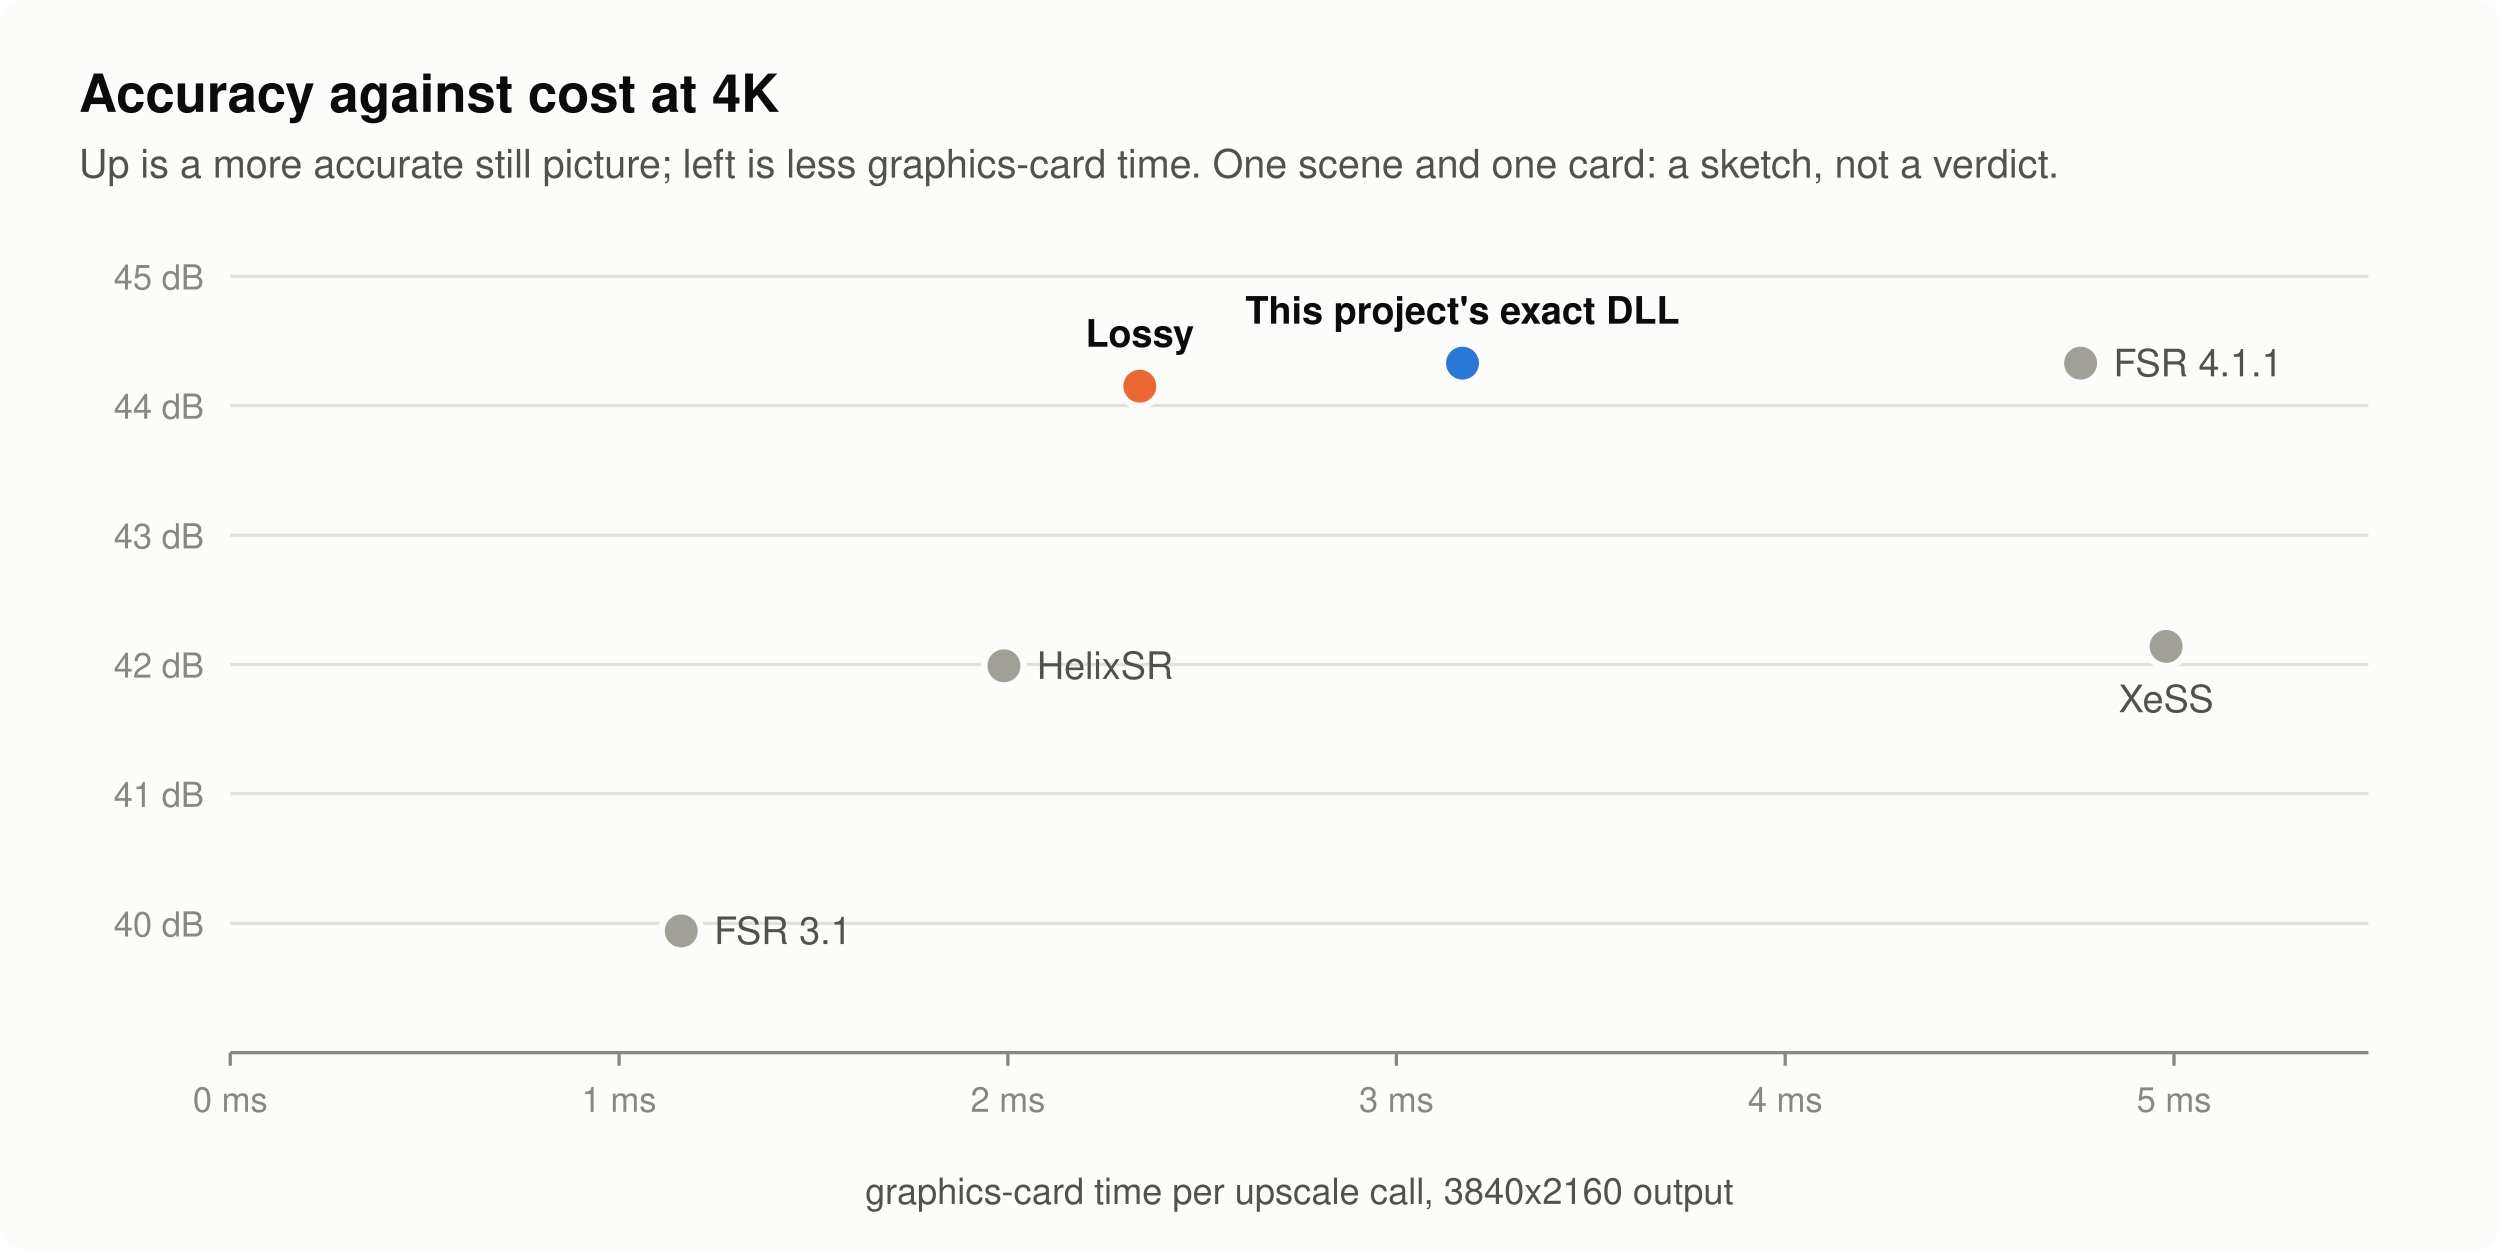
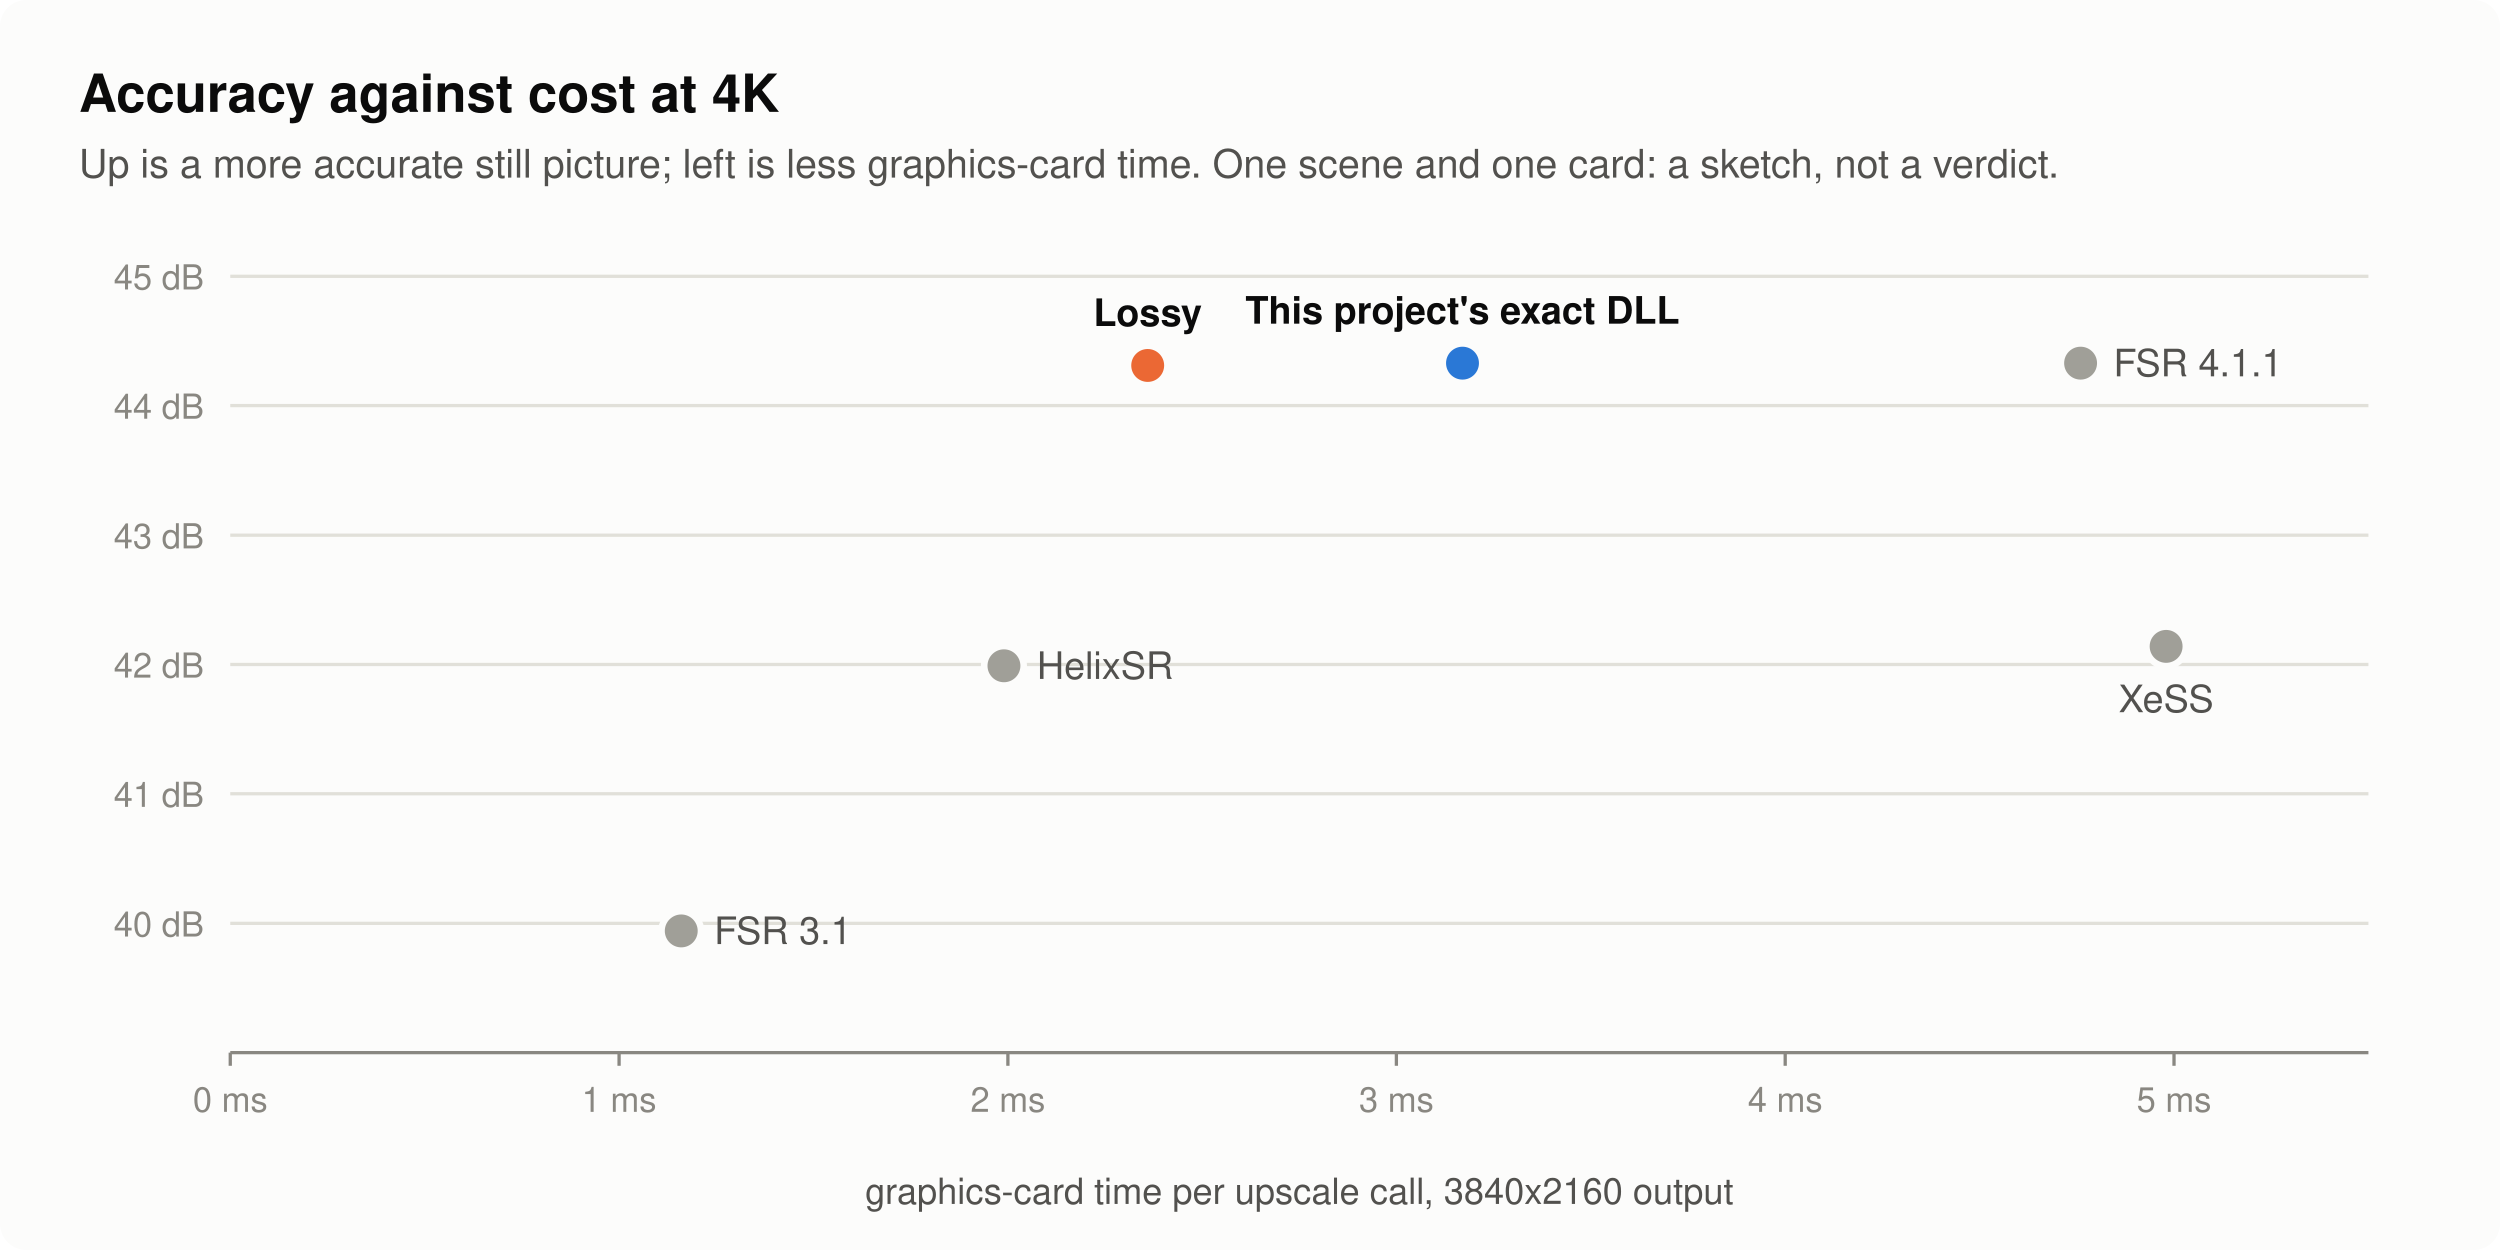
- <svg xmlns="http://www.w3.org/2000/svg" width="760" height="380" viewBox="0 0 760 380" role="img" aria-label="Still-picture accuracy against time per upscale call at 4K. FSR 4.1.1: 4.76 ms, 44.33 dB, This project's exact DLL: 3.17 ms, 44.33 dB, Lossy: 2.34 ms, 44.15 dB, FSR 3.1: 1.16 ms, 39.94 dB, HelixSR: 1.99 ms, 41.99 dB, XeSS: 4.98 ms, 42.14 dB.">
+ <svg xmlns="http://www.w3.org/2000/svg" width="760" height="380" viewBox="0 0 760 380" role="img" aria-label="Still-picture accuracy against time per upscale call at 4K. FSR 4.1.1: 4.76 ms, 44.33 dB, This project's exact DLL: 3.17 ms, 44.33 dB, Lossy: 2.36 ms, 44.31 dB, FSR 3.1: 1.16 ms, 39.94 dB, HelixSR: 1.99 ms, 41.99 dB, XeSS: 4.98 ms, 42.14 dB.">
  <rect x="0.0" y="0.0" width="760.0" height="380.0" rx="8" fill="#fcfcfb" />
  <text x="24.0" y="34.0" font-family="-apple-system, 'Segoe UI', Helvetica, Arial, sans-serif" font-size="16" font-weight="600" text-anchor="start" fill="#0b0b0b">Accuracy against cost at 4K</text>
  <text x="24.0" y="54.0" font-family="-apple-system, 'Segoe UI', Helvetica, Arial, sans-serif" font-size="12" text-anchor="start" fill="#52514e">Up is a more accurate still picture; left is less graphics-card time. One scene and one card: a sketch, not a verdict.</text>
  <line x1="70.0" y1="280.7" x2="720.0" y2="280.7" stroke="#e1e0d9" stroke-width="1" />
  <text x="62.0" y="284.7" font-family="-apple-system, 'Segoe UI', Helvetica, Arial, sans-serif" font-size="10.5" text-anchor="end" fill="#898781">40 dB</text>
  <line x1="70.0" y1="241.3" x2="720.0" y2="241.3" stroke="#e1e0d9" stroke-width="1" />
  <text x="62.0" y="245.3" font-family="-apple-system, 'Segoe UI', Helvetica, Arial, sans-serif" font-size="10.5" text-anchor="end" fill="#898781">41 dB</text>
  <line x1="70.0" y1="202.0" x2="720.0" y2="202.0" stroke="#e1e0d9" stroke-width="1" />
  <text x="62.0" y="206.0" font-family="-apple-system, 'Segoe UI', Helvetica, Arial, sans-serif" font-size="10.5" text-anchor="end" fill="#898781">42 dB</text>
  <line x1="70.0" y1="162.7" x2="720.0" y2="162.7" stroke="#e1e0d9" stroke-width="1" />
  <text x="62.0" y="166.7" font-family="-apple-system, 'Segoe UI', Helvetica, Arial, sans-serif" font-size="10.5" text-anchor="end" fill="#898781">43 dB</text>
  <line x1="70.0" y1="123.3" x2="720.0" y2="123.3" stroke="#e1e0d9" stroke-width="1" />
  <text x="62.0" y="127.3" font-family="-apple-system, 'Segoe UI', Helvetica, Arial, sans-serif" font-size="10.5" text-anchor="end" fill="#898781">44 dB</text>
  <line x1="70.0" y1="84.0" x2="720.0" y2="84.0" stroke="#e1e0d9" stroke-width="1" />
  <text x="62.0" y="88.0" font-family="-apple-system, 'Segoe UI', Helvetica, Arial, sans-serif" font-size="10.5" text-anchor="end" fill="#898781">45 dB</text>
  <line x1="70.0" y1="320.0" x2="70.0" y2="324.0" stroke="#898781" stroke-width="1" />
  <text x="70.0" y="338.0" font-family="-apple-system, 'Segoe UI', Helvetica, Arial, sans-serif" font-size="10.5" text-anchor="middle" fill="#898781">0 ms</text>
  <line x1="188.2" y1="320.0" x2="188.2" y2="324.0" stroke="#898781" stroke-width="1" />
  <text x="188.2" y="338.0" font-family="-apple-system, 'Segoe UI', Helvetica, Arial, sans-serif" font-size="10.5" text-anchor="middle" fill="#898781">1 ms</text>
  <line x1="306.4" y1="320.0" x2="306.4" y2="324.0" stroke="#898781" stroke-width="1" />
  <text x="306.4" y="338.0" font-family="-apple-system, 'Segoe UI', Helvetica, Arial, sans-serif" font-size="10.5" text-anchor="middle" fill="#898781">2 ms</text>
  <line x1="424.5" y1="320.0" x2="424.5" y2="324.0" stroke="#898781" stroke-width="1" />
  <text x="424.5" y="338.0" font-family="-apple-system, 'Segoe UI', Helvetica, Arial, sans-serif" font-size="10.5" text-anchor="middle" fill="#898781">3 ms</text>
  <line x1="542.7" y1="320.0" x2="542.7" y2="324.0" stroke="#898781" stroke-width="1" />
  <text x="542.7" y="338.0" font-family="-apple-system, 'Segoe UI', Helvetica, Arial, sans-serif" font-size="10.5" text-anchor="middle" fill="#898781">4 ms</text>
  <line x1="660.9" y1="320.0" x2="660.9" y2="324.0" stroke="#898781" stroke-width="1" />
  <text x="660.9" y="338.0" font-family="-apple-system, 'Segoe UI', Helvetica, Arial, sans-serif" font-size="10.5" text-anchor="middle" fill="#898781">5 ms</text>
  <line x1="70.0" y1="320.0" x2="720.0" y2="320.0" stroke="#898781" stroke-width="1" />
  <text x="395.0" y="366.0" font-family="-apple-system, 'Segoe UI', Helvetica, Arial, sans-serif" font-size="11" text-anchor="middle" fill="#52514e">graphics-card time per upscale call, 3840x2160 output</text>
  <circle cx="632.5" cy="110.4" r="6" fill="#a09f98" stroke="#fcfcfb" stroke-width="2" />
  <text x="642.5" y="114.4" font-family="-apple-system, 'Segoe UI', Helvetica, Arial, sans-serif" font-size="11.5" text-anchor="start" fill="#52514e">FSR 4.1.1</text>
  <circle cx="444.6" cy="110.4" r="6" fill="#2a78d6" stroke="#fcfcfb" stroke-width="2" />
  <text x="444.6" y="98.4" font-family="-apple-system, 'Segoe UI', Helvetica, Arial, sans-serif" font-size="11.5" font-weight="600" text-anchor="middle" fill="#0b0b0b">This project's exact DLL</text>
-   <circle cx="346.5" cy="117.4" r="6" fill="#eb6834" stroke="#fcfcfb" stroke-width="2" />
-   <text x="346.5" y="105.4" font-family="-apple-system, 'Segoe UI', Helvetica, Arial, sans-serif" font-size="11.5" font-weight="600" text-anchor="middle" fill="#0b0b0b">Lossy</text>
+   <circle cx="348.9" cy="111.1" r="6" fill="#eb6834" stroke="#fcfcfb" stroke-width="2" />
+   <text x="348.9" y="99.1" font-family="-apple-system, 'Segoe UI', Helvetica, Arial, sans-serif" font-size="11.5" font-weight="600" text-anchor="middle" fill="#0b0b0b">Lossy</text>
  <circle cx="207.1" cy="283.0" r="6" fill="#a09f98" stroke="#fcfcfb" stroke-width="2" />
  <text x="217.1" y="287.0" font-family="-apple-system, 'Segoe UI', Helvetica, Arial, sans-serif" font-size="11.5" text-anchor="start" fill="#52514e">FSR 3.1</text>
  <circle cx="305.2" cy="202.4" r="6" fill="#a09f98" stroke="#fcfcfb" stroke-width="2" />
  <text x="315.2" y="206.4" font-family="-apple-system, 'Segoe UI', Helvetica, Arial, sans-serif" font-size="11.5" text-anchor="start" fill="#52514e">HelixSR</text>
  <circle cx="658.5" cy="196.5" r="6" fill="#a09f98" stroke="#fcfcfb" stroke-width="2" />
  <text x="658.5" y="216.5" font-family="-apple-system, 'Segoe UI', Helvetica, Arial, sans-serif" font-size="11.5" text-anchor="middle" fill="#52514e">XeSS</text>
</svg>
